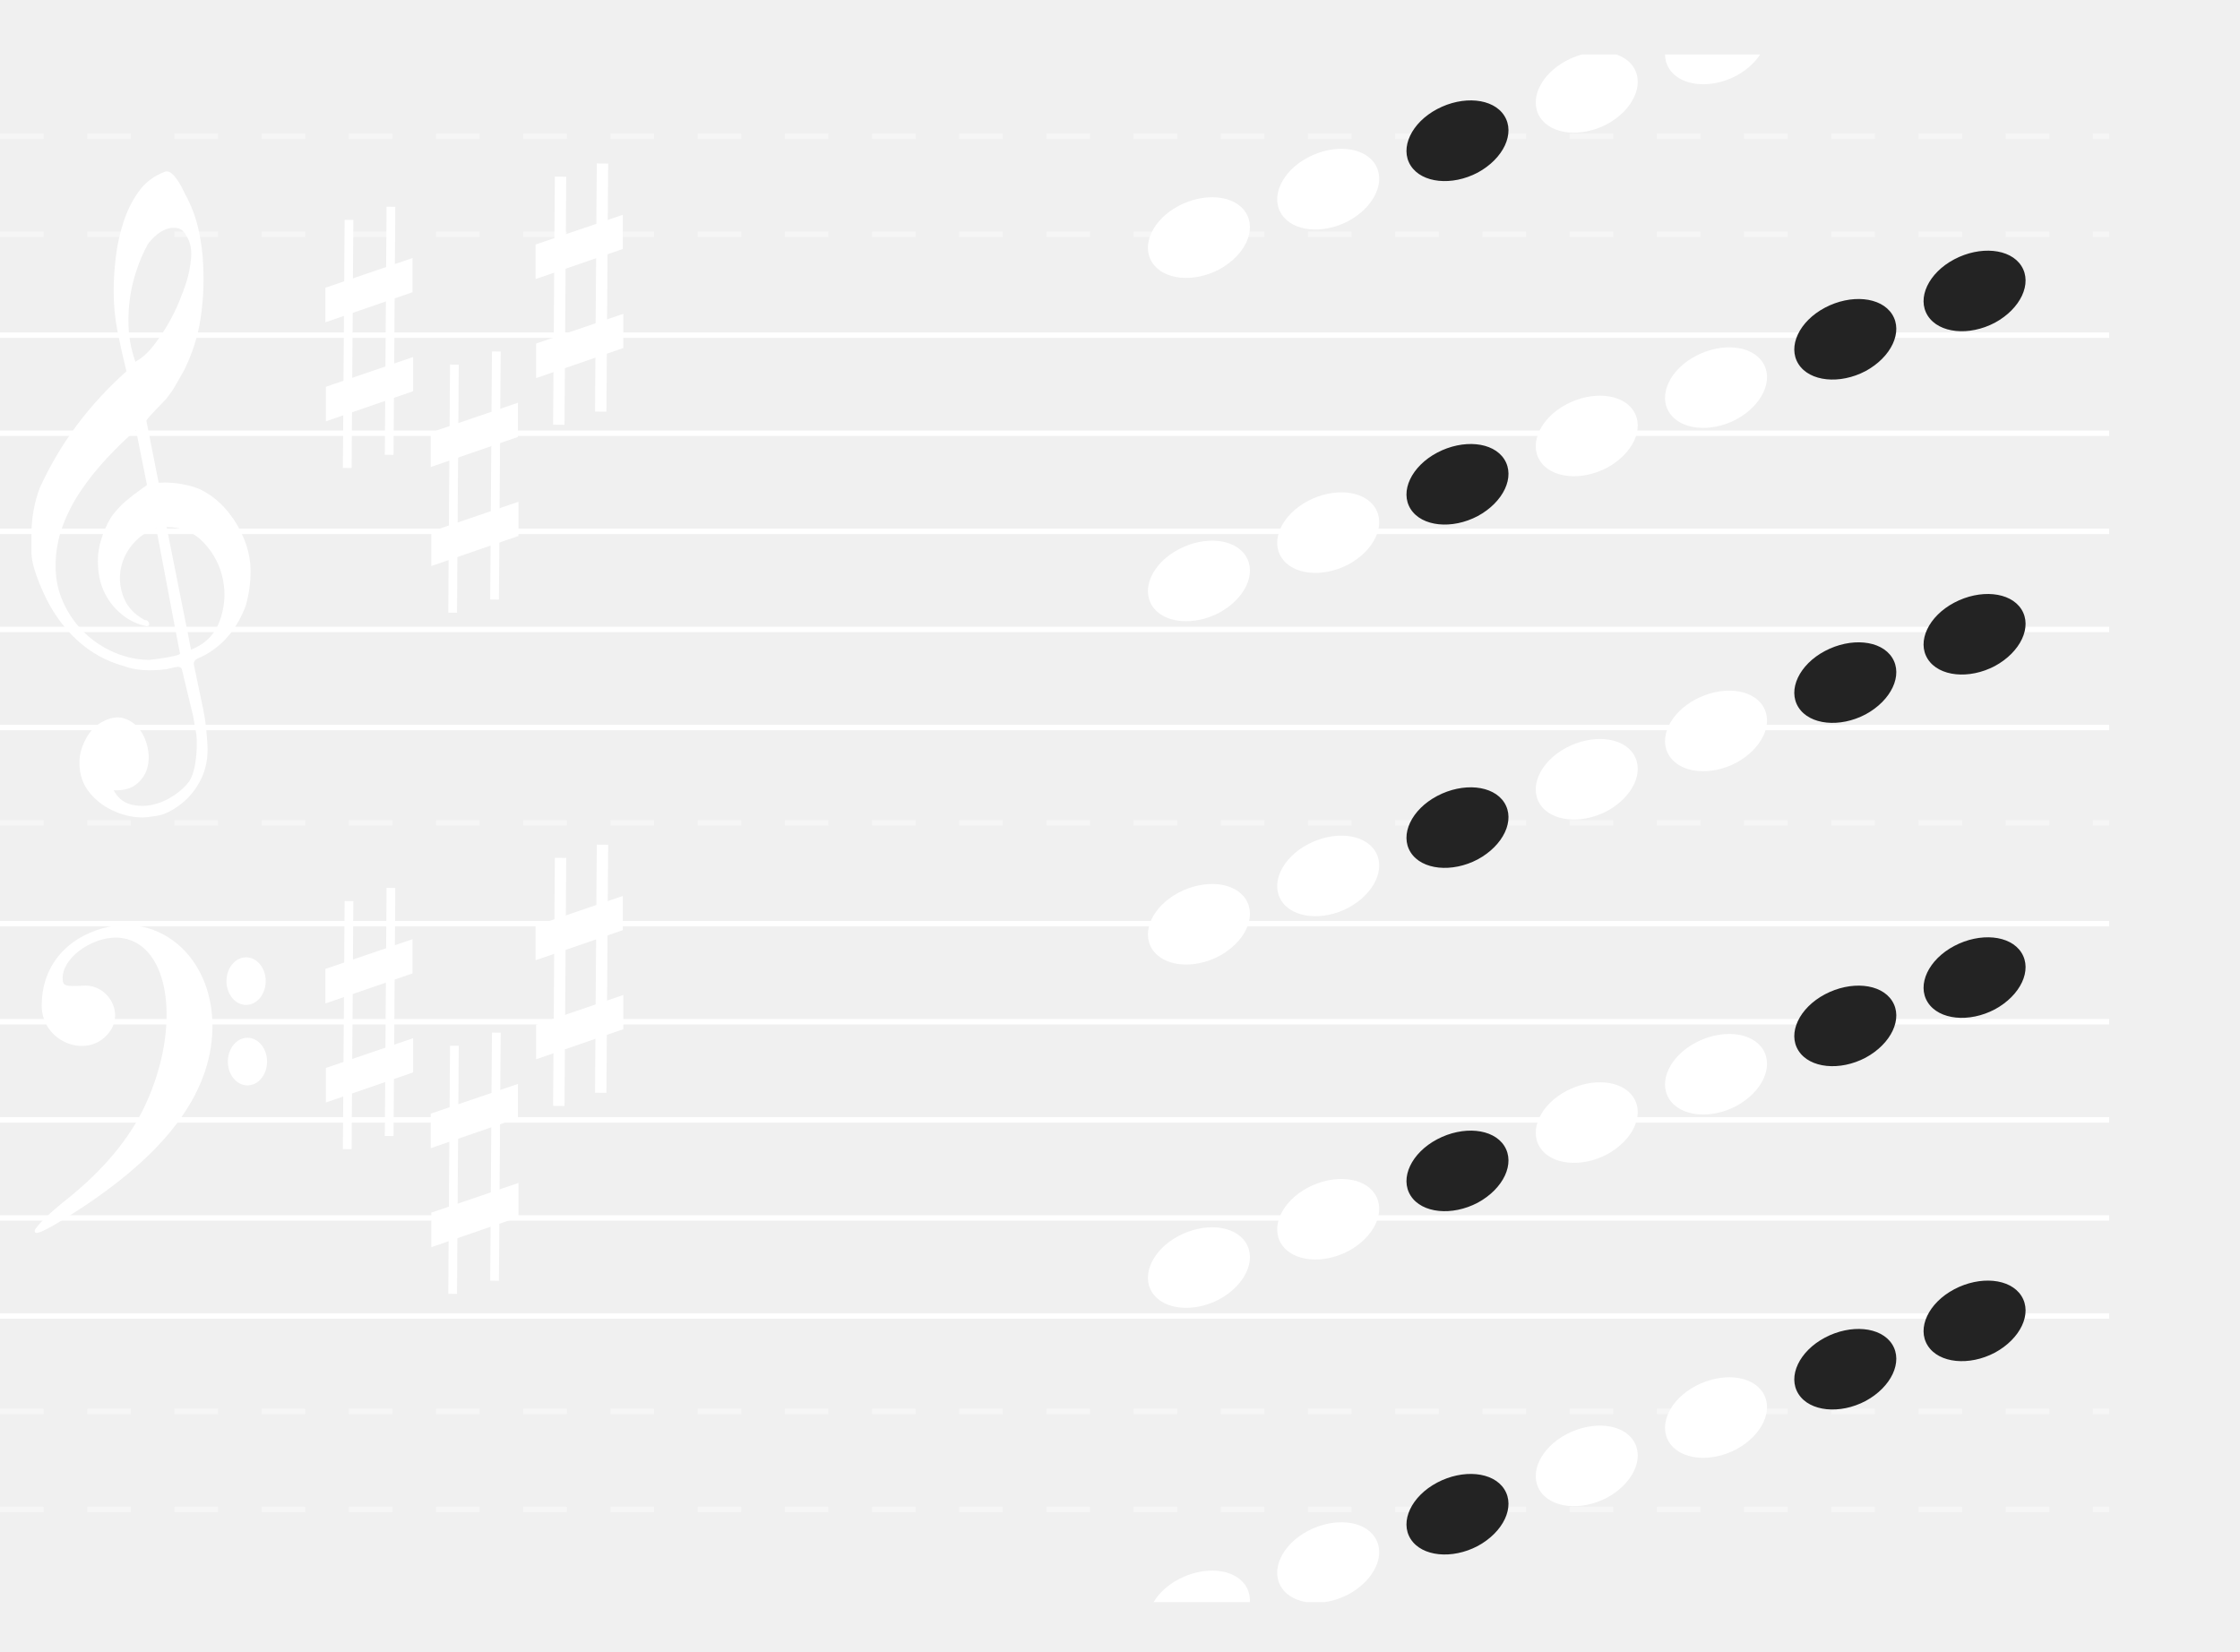
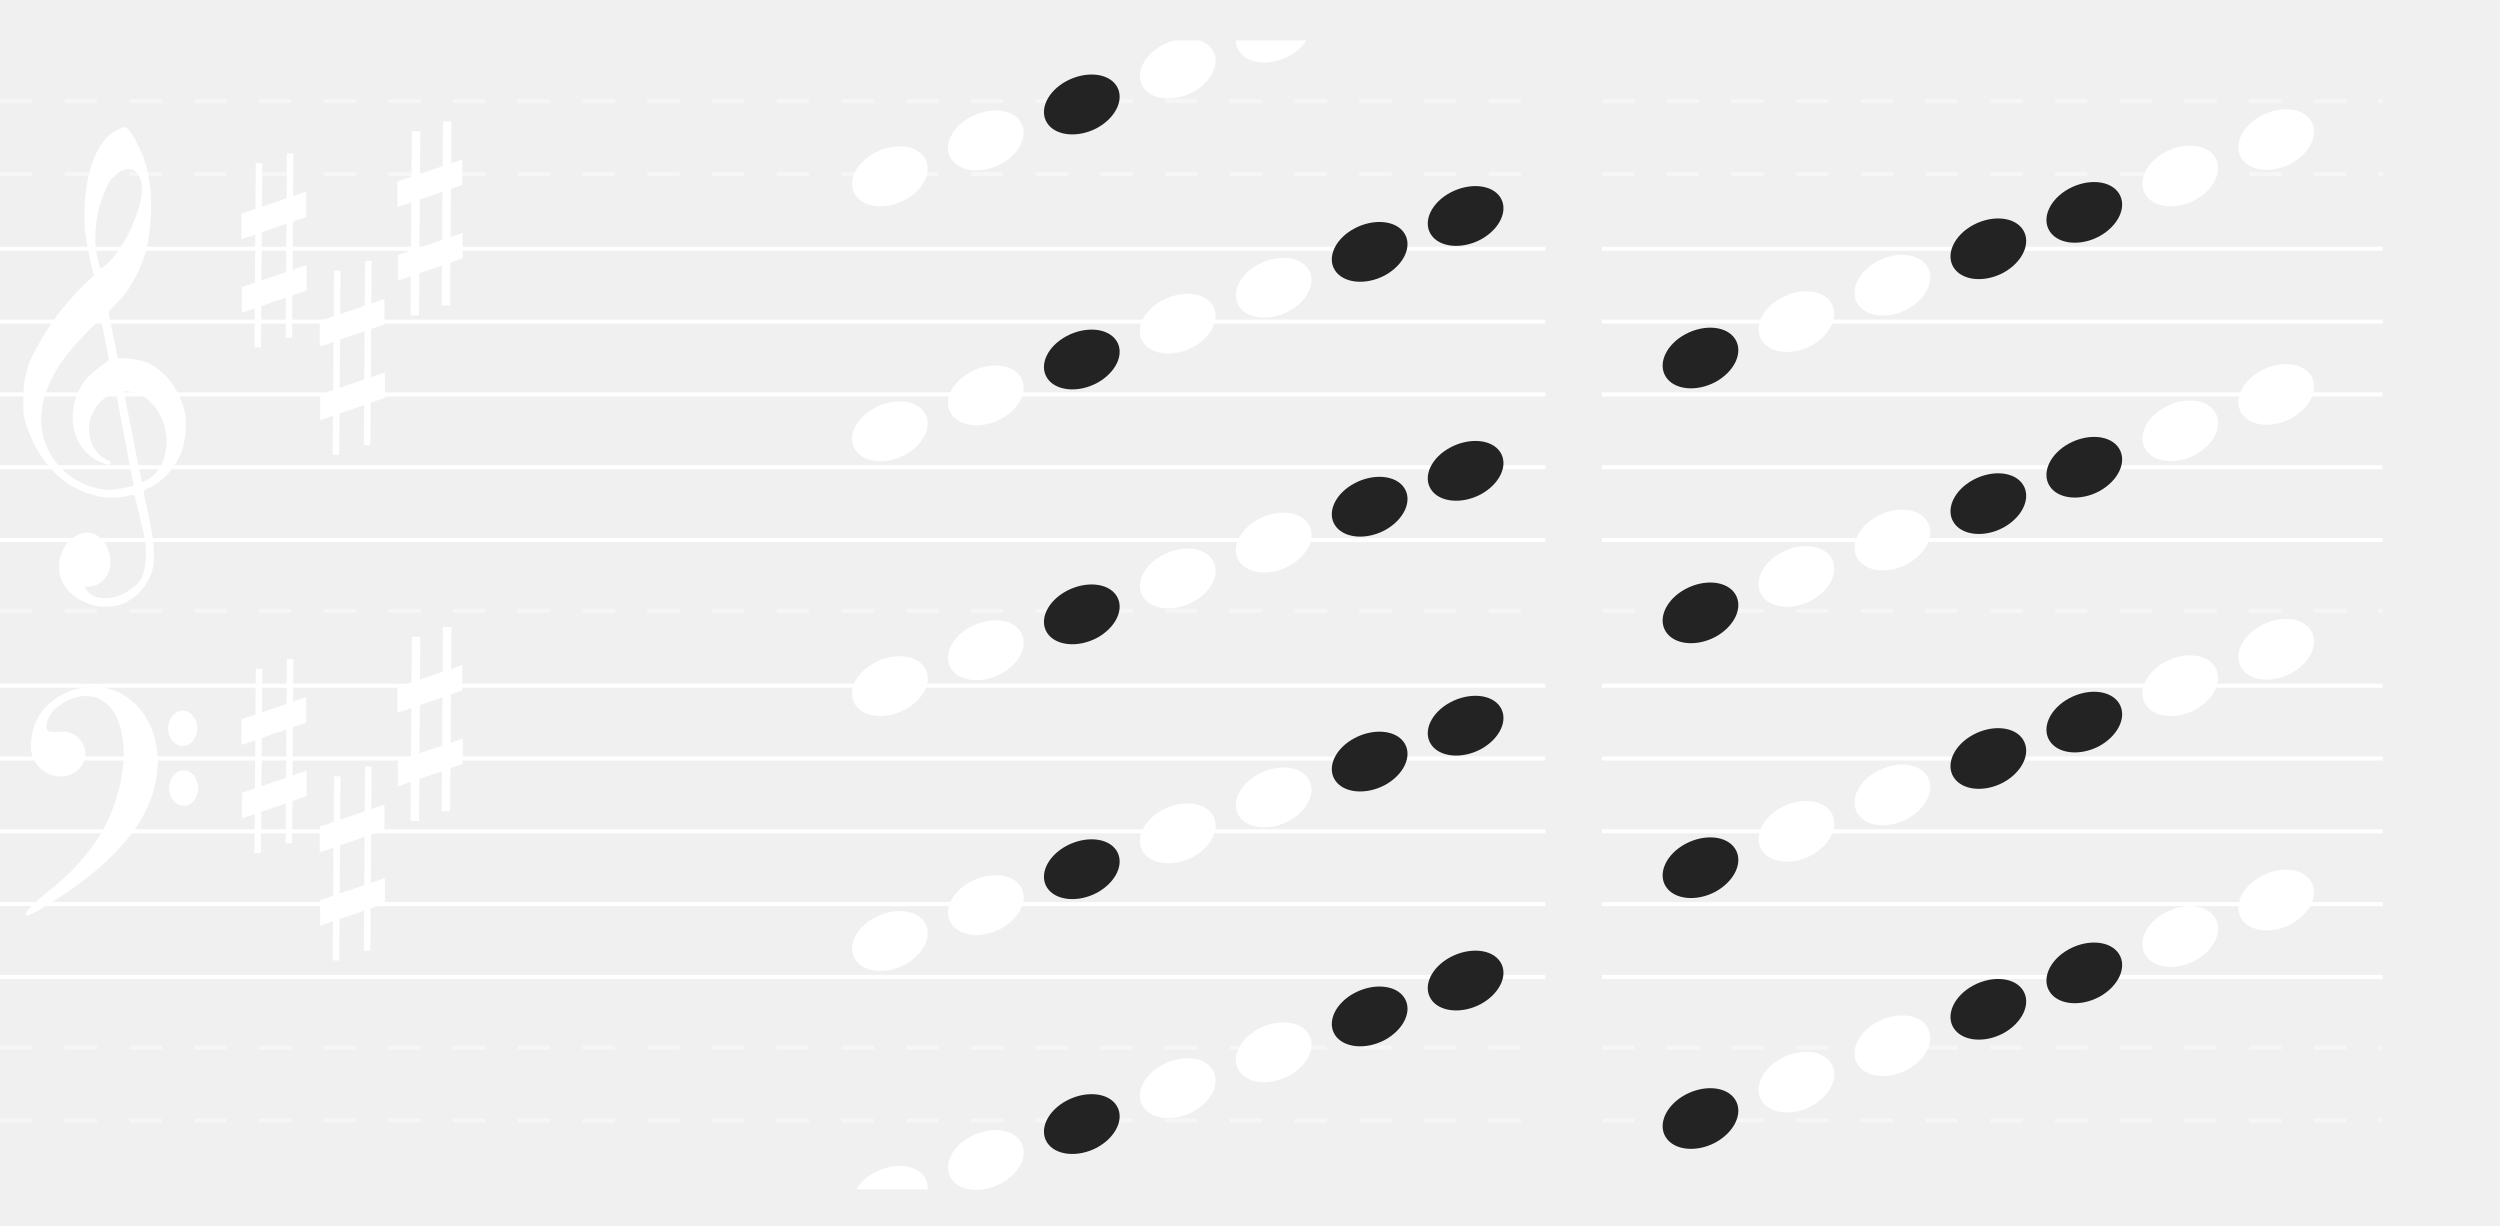
- <svg xmlns="http://www.w3.org/2000/svg" width="411" height="303" viewBox="0 0 411 303" fill="none">
-   <line y1="25" x2="387" y2="25" stroke="white" stroke-opacity="0.4" stroke-dasharray="8 8" />
-   <line y1="43" x2="387" y2="43" stroke="white" stroke-opacity="0.4" stroke-dasharray="8 8" />
-   <path d="M0 61.5H387" stroke="white" />
-   <path d="M0 79.5H387" stroke="white" />
-   <path d="M0 97.5H387" stroke="white" />
-   <path d="M0 115.5H387" stroke="white" />
-   <path d="M0 133.5H387" stroke="white" />
-   <line x1="4.2447e-08" y1="151" x2="387" y2="151" stroke="white" stroke-opacity="0.4" stroke-dasharray="8 8" />
-   <path d="M0 169.5H387" stroke="white" />
-   <path d="M0 187.5H387" stroke="white" />
-   <path d="M0 205.5H387" stroke="white" />
-   <path d="M0 223.5H387" stroke="white" />
-   <path d="M0 241.5H387" stroke="white" />
-   <line x1="4.2447e-08" y1="259" x2="387" y2="259" stroke="white" stroke-opacity="0.4" stroke-dasharray="8 8" />
-   <line x1="4.2447e-08" y1="277" x2="387" y2="277" stroke="white" stroke-opacity="0.4" stroke-dasharray="8 8" />
-   <path d="M28.663 96.938C26.878 97.542 25.403 98.562 24.238 99.999C23.073 101.435 22.363 103.004 22.108 104.705C21.853 106.406 22.062 108.088 22.736 109.751C23.41 111.414 24.675 112.756 26.532 113.777C26.969 113.777 27.242 113.966 27.352 114.344C27.461 114.721 27.297 114.91 26.86 114.91C25.076 114.533 23.51 113.758 22.162 112.586C19.649 110.431 18.266 107.654 18.011 104.252C17.865 102.551 18.02 100.907 18.475 99.319C18.93 97.731 19.558 96.276 20.36 94.953C21.343 93.555 22.508 92.345 23.856 91.325C23.928 91.249 24.138 91.079 24.484 90.814C24.83 90.55 25.167 90.304 25.494 90.077C25.822 89.851 26.314 89.491 26.969 89L24.948 78.908C23.164 80.457 21.398 82.168 19.65 84.038C17.901 85.91 16.317 87.885 14.897 89.964C13.477 92.043 12.339 94.245 11.483 96.569C10.627 98.894 10.199 101.341 10.199 103.912C10.199 106.293 10.682 108.532 11.647 110.63C12.612 112.728 13.896 114.552 15.498 116.101C17.1 117.651 18.948 118.87 21.043 119.759C23.137 120.647 25.258 121.091 27.406 121.091C27.48 121.091 27.816 121.053 28.417 120.977C29.018 120.902 29.655 120.808 30.329 120.694C31.003 120.581 31.622 120.458 32.186 120.325C32.75 120.193 33.033 120.051 33.033 119.9L32.705 118.313C31.285 110.866 29.937 103.741 28.663 96.938ZM30.575 96.711L35.054 119.22C37.64 118.199 39.387 116.451 40.298 113.975C41.209 111.5 41.417 108.986 40.926 106.435C40.434 103.883 39.278 101.624 37.457 99.659C35.637 97.693 33.342 96.711 30.575 96.711ZM24.839 66.378C25.968 65.772 27.015 64.866 27.98 63.656C28.945 62.447 29.837 61.152 30.657 59.772C31.476 58.393 32.186 56.985 32.787 55.548C33.388 54.112 33.87 52.808 34.234 51.636C34.635 50.389 34.908 48.99 35.054 47.441C35.2 45.891 34.963 44.587 34.344 43.528C33.907 42.584 33.334 42.036 32.623 41.884C31.913 41.733 31.203 41.789 30.493 42.054C29.783 42.319 29.109 42.744 28.471 43.33C27.834 43.916 27.37 44.435 27.079 44.889C26.277 46.363 25.576 48.007 24.976 49.822C24.375 51.636 23.965 53.517 23.747 55.464C23.528 57.41 23.501 59.281 23.665 61.077C23.828 62.872 24.22 64.639 24.839 66.378ZM23.2 68.135C22.581 65.641 22.035 63.193 21.561 60.792C21.088 58.393 20.851 55.926 20.851 53.394C20.851 51.542 20.979 49.51 21.234 47.299C21.489 45.088 21.953 42.933 22.627 40.835C23.3 38.737 24.229 36.857 25.413 35.194C26.596 33.53 28.171 32.321 30.138 31.565C30.32 31.49 30.502 31.452 30.684 31.452C30.939 31.452 31.239 31.603 31.585 31.905C31.931 32.208 32.295 32.652 32.678 33.238C33.06 33.824 33.397 34.428 33.688 35.052C33.979 35.675 34.198 36.101 34.344 36.328C35.327 38.256 36.046 40.306 36.502 42.479C36.957 44.653 37.221 46.817 37.294 48.971C37.439 52.222 37.266 55.435 36.775 58.61C36.283 61.785 35.291 64.885 33.797 67.908C33.288 68.816 32.769 69.732 32.241 70.658C31.713 71.585 31.085 72.482 30.356 73.351C30.211 73.503 29.947 73.777 29.564 74.173C29.181 74.57 28.79 74.977 28.389 75.392C27.989 75.808 27.634 76.196 27.324 76.554C27.015 76.914 26.86 77.131 26.86 77.207L29.099 88.546C29.114 88.621 30.22 88.546 30.22 88.546C32.357 88.574 34.619 88.933 36.584 89.737C38.477 90.644 40.107 91.891 41.473 93.479C42.838 95.067 43.93 96.853 44.75 98.837C45.569 100.821 45.979 102.834 45.979 104.875C45.979 106.916 45.687 108.995 45.105 111.112C43.612 115.119 41.227 118.086 37.949 120.013C37.585 120.24 37.066 120.496 36.392 120.779C35.719 121.062 35.455 121.507 35.6 122.111C36.474 126.23 37.066 129.063 37.376 130.616C37.685 132.168 37.913 134.172 38.058 136.626C38.204 138.973 37.812 141.083 36.884 142.972C35.955 144.868 34.708 146.407 33.142 147.595C31.576 148.789 30.147 149.483 28.854 149.698C27.561 149.906 26.678 150.006 26.205 150.006C24.566 150.006 22.963 149.684 21.398 149.04C19.467 148.289 17.847 147.137 16.536 145.584C15.225 144.031 14.569 142.142 14.569 139.917C14.569 138.515 14.961 137.077 15.744 135.603C16.527 134.129 17.556 133.07 18.83 132.433C20.25 131.675 21.534 131.467 22.681 131.803C23.828 132.147 24.775 132.791 25.522 133.735C26.268 134.68 26.787 135.825 27.079 137.163C27.37 138.508 27.352 139.76 27.024 140.933C26.696 142.107 26.032 143.101 25.03 143.91C24.029 144.725 22.636 145.09 20.851 145.019C21.58 146.378 22.599 147.237 23.91 147.595C25.221 147.959 26.569 147.981 27.952 147.68C29.337 147.38 30.638 146.822 31.858 146.006C33.078 145.198 34.035 144.318 34.726 143.373C35.163 142.693 35.491 141.806 35.71 140.711C35.928 139.61 36.056 138.472 36.092 137.277C36.128 136.089 36.092 135.159 35.983 134.501C35.873 133.835 35.691 132.805 35.436 131.41C34.344 126.838 33.652 123.961 33.36 122.788C33.215 122.414 32.823 122.291 32.186 122.423C31.549 122.556 31.012 122.679 30.575 122.788C27.443 123.21 24.821 123.017 22.709 122.225C19.431 121.318 16.545 119.701 14.05 117.377C11.556 115.053 9.553 112.237 8.042 108.929C6.53 105.622 5.775 103.108 5.775 101.388C5.775 99.669 5.775 98.582 5.775 98.128C5.775 95.067 6.285 92.194 7.304 89.51C9.234 85.314 11.52 81.459 14.16 77.944C16.8 74.429 19.813 71.159 23.2 68.135Z" fill="white" />
-   <path d="M49.003 194.808C49.003 197.22 47.391 199.175 45.404 199.175C43.416 199.175 41.805 197.22 41.805 194.808C41.805 192.396 43.416 190.441 45.404 190.441C47.391 190.441 49.003 192.396 49.003 194.808ZM48.754 180.042C48.754 182.454 47.143 184.409 45.155 184.409C43.168 184.409 41.556 182.454 41.556 180.042C41.556 177.63 43.168 175.675 45.155 175.675C47.143 175.675 48.754 177.63 48.754 180.042ZM6.368 225.885C6.368 225.261 8.96 222.695 12.128 220.182C18.939 214.778 23.857 208.867 26.718 202.646C33.279 188.379 31.2 173.504 22.457 172.146C17.621 171.394 11.498 175.482 11.498 179.461C11.498 180.938 11.824 181.057 15.369 180.873C19.707 180.649 22.642 185.54 20.295 189.082C16.585 194.678 7.651 191.463 7.651 184.532C7.651 178.458 10.842 173.623 16.459 171.189C28.479 165.98 39.92 175.583 38.918 190.04C38.097 201.89 29.19 212.956 11.899 223.611C7.797 226.139 6.368 226.726 6.368 225.885Z" fill="white" />
+ <svg xmlns="http://www.w3.org/2000/svg" width="618" height="303" viewBox="0 0 618 303" fill="none">
+   <line x1="396" y1="25" x2="589" y2="25" stroke="white" stroke-opacity="0.4" stroke-dasharray="8 8" />
+   <line x1="396" y1="43" x2="589" y2="43" stroke="white" stroke-opacity="0.4" stroke-dasharray="8 8" />
+   <path d="M396 61.5H589" stroke="white" />
+   <path d="M396 79.5H589" stroke="white" />
+   <path d="M396 97.5H589" stroke="white" />
+   <path d="M396 115.5H589" stroke="white" />
+   <path d="M396 133.5H589" stroke="white" />
+   <line x1="396" y1="151" x2="589" y2="151" stroke="white" stroke-opacity="0.4" stroke-dasharray="8 8" />
+   <path d="M396 169.5H589" stroke="white" />
+   <path d="M396 187.5H589" stroke="white" />
+   <path d="M396 205.5H589" stroke="white" />
+   <path d="M396 223.5H589" stroke="white" />
+   <path d="M396 241.5H589" stroke="white" />
+   <line x1="396" y1="259" x2="589" y2="259" stroke="white" stroke-opacity="0.4" stroke-dasharray="8 8" />
+   <line x1="396" y1="277" x2="589" y2="277" stroke="white" stroke-opacity="0.4" stroke-dasharray="8 8" />
+   <line y1="25" x2="382" y2="25" stroke="white" stroke-opacity="0.4" stroke-dasharray="8 8" />
+   <line y1="43" x2="382" y2="43" stroke="white" stroke-opacity="0.4" stroke-dasharray="8 8" />
+   <path d="M0 61.5H382" stroke="white" />
+   <path d="M0 79.5H382" stroke="white" />
+   <path d="M0 97.5H382" stroke="white" />
+   <path d="M0 115.5H382" stroke="white" />
+   <path d="M0 133.5H382" stroke="white" />
+   <line x1="4.2447e-08" y1="151" x2="382" y2="151" stroke="white" stroke-opacity="0.4" stroke-dasharray="8 8" />
+   <path d="M0 169.5H382" stroke="white" />
+   <path d="M0 187.5H382" stroke="white" />
+   <path d="M0 205.5H382" stroke="white" />
+   <path d="M0 223.5H382" stroke="white" />
+   <path d="M0 241.5H382" stroke="white" />
+   <line x1="4.2447e-08" y1="259" x2="382" y2="259" stroke="white" stroke-opacity="0.4" stroke-dasharray="8 8" />
+   <line x1="4.2447e-08" y1="277" x2="382" y2="277" stroke="white" stroke-opacity="0.4" stroke-dasharray="8 8" />
+   <path d="M28.663 96.938C26.878 97.542 25.403 98.562 24.238 99.999C23.073 101.435 22.363 103.004 22.108 104.705C21.853 106.406 22.062 108.088 22.736 109.751C23.41 111.414 24.675 112.756 26.532 113.777C26.969 113.777 27.242 113.966 27.352 114.344C27.461 114.721 27.297 114.91 26.86 114.91C25.076 114.533 23.51 113.758 22.162 112.586C19.649 110.431 18.266 107.654 18.011 104.252C17.865 102.551 18.02 100.907 18.475 99.319C18.93 97.731 19.558 96.276 20.36 94.953C21.343 93.555 22.508 92.345 23.856 91.325C23.928 91.249 24.138 91.079 24.484 90.814C24.83 90.55 25.167 90.304 25.494 90.077C25.822 89.851 26.314 89.491 26.969 89L24.948 78.908C23.164 80.457 21.398 82.168 19.65 84.038C17.901 85.91 16.317 87.885 14.897 89.964C13.477 92.043 12.339 94.245 11.483 96.569C10.627 98.894 10.199 101.341 10.199 103.912C10.199 106.293 10.682 108.532 11.647 110.63C12.612 112.728 13.896 114.552 15.498 116.101C17.1 117.651 18.948 118.87 21.043 119.759C23.136 120.647 25.258 121.091 27.406 121.091C27.479 121.091 27.816 121.053 28.417 120.977C29.018 120.902 29.655 120.808 30.328 120.694C31.003 120.581 31.622 120.458 32.186 120.325C32.75 120.193 33.033 120.051 33.033 119.9L32.705 118.313C31.285 110.866 29.937 103.741 28.663 96.938V96.938ZM30.575 96.711L35.054 119.22C37.64 118.199 39.387 116.451 40.298 113.975C41.209 111.5 41.417 108.986 40.926 106.435C40.434 103.883 39.278 101.624 37.457 99.659C35.637 97.693 33.342 96.711 30.575 96.711V96.711ZM24.839 66.378C25.968 65.772 27.015 64.866 27.98 63.656C28.945 62.447 29.837 61.152 30.657 59.772C31.476 58.393 32.186 56.985 32.787 55.548C33.388 54.112 33.87 52.808 34.234 51.636C34.635 50.389 34.908 48.99 35.054 47.441C35.2 45.891 34.963 44.587 34.344 43.528C33.907 42.584 33.333 42.036 32.623 41.884C31.913 41.733 31.203 41.789 30.493 42.054C29.783 42.319 29.109 42.744 28.471 43.33C27.834 43.916 27.37 44.435 27.079 44.889C26.277 46.363 25.576 48.007 24.976 49.822C24.375 51.636 23.965 53.517 23.747 55.464C23.528 57.41 23.501 59.281 23.665 61.077C23.828 62.872 24.22 64.639 24.839 66.378V66.378ZM23.2 68.135C22.581 65.641 22.035 63.193 21.561 60.792C21.088 58.393 20.851 55.926 20.851 53.394C20.851 51.542 20.979 49.51 21.234 47.299C21.488 45.088 21.953 42.933 22.627 40.835C23.3 38.737 24.229 36.857 25.413 35.194C26.596 33.53 28.171 32.321 30.138 31.565C30.32 31.49 30.502 31.452 30.684 31.452C30.939 31.452 31.239 31.603 31.585 31.905C31.931 32.208 32.295 32.652 32.678 33.238C33.06 33.824 33.397 34.428 33.688 35.052C33.979 35.675 34.198 36.101 34.344 36.328C35.327 38.256 36.046 40.306 36.502 42.479C36.957 44.653 37.221 46.817 37.294 48.971C37.439 52.222 37.266 55.435 36.775 58.61C36.283 61.785 35.291 64.885 33.797 67.908C33.288 68.816 32.769 69.732 32.241 70.658C31.713 71.585 31.085 72.482 30.356 73.351C30.211 73.503 29.947 73.777 29.564 74.173C29.181 74.57 28.79 74.977 28.389 75.392C27.989 75.808 27.634 76.196 27.324 76.554C27.015 76.914 26.86 77.131 26.86 77.207L29.099 88.546C29.114 88.621 30.22 88.546 30.22 88.546C32.357 88.574 34.619 88.933 36.584 89.737C38.477 90.644 40.107 91.891 41.473 93.479C42.838 95.067 43.93 96.853 44.75 98.837C45.569 100.821 45.979 102.834 45.979 104.875C45.979 106.916 45.687 108.995 45.105 111.112C43.612 115.119 41.227 118.086 37.949 120.013C37.585 120.24 37.066 120.496 36.392 120.779C35.719 121.062 35.455 121.507 35.6 122.111C36.474 126.23 37.066 129.063 37.376 130.616C37.685 132.168 37.913 134.172 38.058 136.626C38.204 138.973 37.812 141.083 36.884 142.972C35.955 144.868 34.708 146.407 33.142 147.595C31.576 148.789 30.147 149.483 28.854 149.698C27.561 149.906 26.678 150.006 26.205 150.006C24.566 150.006 22.963 149.684 21.398 149.04C19.467 148.289 17.847 147.137 16.536 145.584C15.225 144.031 14.569 142.142 14.569 139.917C14.569 138.515 14.961 137.077 15.744 135.603C16.527 134.129 17.556 133.07 18.83 132.433C20.25 131.675 21.534 131.467 22.681 131.803C23.828 132.147 24.775 132.791 25.522 133.735C26.268 134.68 26.787 135.825 27.079 137.163C27.37 138.508 27.352 139.76 27.024 140.933C26.696 142.107 26.032 143.101 25.03 143.91C24.029 144.725 22.636 145.09 20.851 145.019C21.58 146.378 22.599 147.237 23.91 147.595C25.221 147.959 26.569 147.981 27.952 147.68C29.337 147.38 30.638 146.822 31.858 146.006C33.078 145.198 34.035 144.318 34.726 143.373C35.163 142.693 35.491 141.806 35.71 140.711C35.928 139.61 36.056 138.472 36.092 137.277C36.128 136.089 36.092 135.159 35.983 134.501C35.873 133.835 35.691 132.805 35.436 131.41C34.344 126.838 33.652 123.961 33.36 122.788C33.215 122.414 32.823 122.291 32.186 122.423C31.549 122.556 31.012 122.679 30.575 122.788C27.443 123.21 24.821 123.017 22.709 122.225C19.431 121.318 16.545 119.701 14.05 117.377C11.556 115.053 9.553 112.237 8.042 108.929C6.53 105.622 5.775 103.108 5.775 101.388C5.775 99.669 5.775 98.582 5.775 98.128C5.775 95.067 6.285 92.194 7.304 89.51C9.234 85.314 11.52 81.459 14.16 77.944C16.8 74.429 19.813 71.159 23.2 68.135V68.135Z" fill="white" />
+   <path d="M49.003 194.808C49.003 197.22 47.392 199.175 45.404 199.175C43.416 199.175 41.805 197.22 41.805 194.808C41.805 192.396 43.416 190.441 45.404 190.441C47.392 190.441 49.003 192.396 49.003 194.808ZM48.754 180.042C48.754 182.454 47.143 184.409 45.155 184.409C43.168 184.409 41.556 182.454 41.556 180.042C41.556 177.63 43.168 175.675 45.155 175.675C47.143 175.675 48.754 177.63 48.754 180.042ZM6.368 225.885C6.368 225.261 8.96 222.695 12.128 220.182C18.939 214.778 23.857 208.867 26.718 202.646C33.279 188.379 31.201 173.504 22.457 172.146C17.621 171.394 11.498 175.482 11.498 179.461C11.498 180.938 11.824 181.057 15.37 180.873C19.707 180.649 22.642 185.54 20.295 189.082C16.585 194.678 7.651 191.463 7.651 184.532C7.651 178.458 10.842 173.623 16.459 171.189C28.479 165.98 39.92 175.583 38.918 190.04C38.097 201.89 29.191 212.956 11.899 223.611C7.797 226.139 6.368 226.726 6.368 225.885V225.885Z" fill="white" />
  <path fill-rule="evenodd" clip-rule="evenodd" d="M62.912 85.871L63.233 40.346L64.835 40.359L64.515 85.884L62.912 85.871Z" fill="white" />
  <path d="M59.799 70.975L75.796 65.523L75.796 71.793L59.799 77.311L59.799 70.975Z" fill="white" />
  <path fill-rule="evenodd" clip-rule="evenodd" d="M70.606 83.457L70.926 37.932L72.529 37.945L72.208 83.47L70.606 83.457Z" fill="white" />
  <path d="M59.696 52.806L75.693 47.354L75.693 53.624L59.696 59.142L59.696 52.806Z" fill="white" />
  <path fill-rule="evenodd" clip-rule="evenodd" d="M82.249 112.426L82.57 66.902L84.173 66.915L83.852 112.44L82.249 112.426Z" fill="white" />
  <path d="M79.136 97.531L95.133 92.079L95.133 98.349L79.136 103.867L79.136 97.531Z" fill="white" />
  <path fill-rule="evenodd" clip-rule="evenodd" d="M89.943 110.013L90.264 64.488L91.867 64.501L91.546 110.026L89.943 110.013Z" fill="white" />
  <path d="M79.033 79.362L95.03 73.91L95.03 80.18L79.033 85.698L79.033 79.362Z" fill="white" />
  <path fill-rule="evenodd" clip-rule="evenodd" d="M101.484 77.939L101.805 32.414L103.894 32.431L103.573 77.956L101.484 77.939Z" fill="white" />
  <path d="M98.371 63.042L114.368 57.591L114.368 63.861L98.371 69.379L98.371 63.042Z" fill="white" />
  <path fill-rule="evenodd" clip-rule="evenodd" d="M109.178 75.525L109.498 30L111.588 30.017L111.267 75.542L109.178 75.525Z" fill="white" />
  <path d="M98.267 44.874L114.265 39.422L114.265 45.692L98.267 51.21L98.267 44.874Z" fill="white" />
  <path fill-rule="evenodd" clip-rule="evenodd" d="M62.912 210.871L63.233 165.346L64.835 165.359L64.515 210.884L62.912 210.871Z" fill="white" />
  <path d="M59.799 195.975L75.796 190.523L75.796 196.793L59.799 202.311L59.799 195.975Z" fill="white" />
-   <path fill-rule="evenodd" clip-rule="evenodd" d="M70.606 208.456L70.926 162.932L72.529 162.945L72.208 208.47L70.606 208.456Z" fill="white" />
+   <path fill-rule="evenodd" clip-rule="evenodd" d="M70.606 208.457L70.926 162.932L72.529 162.945L72.208 208.47L70.606 208.457Z" fill="white" />
  <path d="M59.696 177.806L75.693 172.354L75.693 178.624L59.696 184.142L59.696 177.806Z" fill="white" />
  <path fill-rule="evenodd" clip-rule="evenodd" d="M82.249 237.426L82.57 191.902L84.173 191.915L83.852 237.44L82.249 237.426Z" fill="white" />
  <path d="M79.136 222.531L95.133 217.079L95.133 223.349L79.136 228.867L79.136 222.531Z" fill="white" />
  <path fill-rule="evenodd" clip-rule="evenodd" d="M89.943 235.013L90.264 189.488L91.867 189.501L91.546 235.026L89.943 235.013Z" fill="white" />
  <path d="M79.033 204.362L95.03 198.91L95.03 205.18L79.033 210.699L79.033 204.362Z" fill="white" />
  <path fill-rule="evenodd" clip-rule="evenodd" d="M101.484 202.939L101.805 157.414L103.894 157.431L103.573 202.956L101.484 202.939Z" fill="white" />
  <path d="M98.371 188.042L114.368 182.591L114.368 188.861L98.371 194.379L98.371 188.042Z" fill="white" />
  <path fill-rule="evenodd" clip-rule="evenodd" d="M109.178 200.525L109.498 155L111.588 155.017L111.267 200.542L109.178 200.525Z" fill="white" />
  <path d="M98.267 169.874L114.265 164.422L114.265 170.692L98.267 176.21L98.267 169.874Z" fill="white" />
-   <g clip-path="url(#clip0_25_9405)">
+   <g clip-path="url(#clip0_115_4687)">
    <path d="M211.396 48.158C209.333 44.923 211.544 40.274 216.26 37.78C220.977 35.287 226.504 35.759 228.568 38.993C230.631 42.228 228.42 46.877 223.704 49.438C218.987 51.932 213.46 51.392 211.396 48.158Z" fill="white" />
-     <path d="M235.116 39.273C233.052 36.039 235.263 31.389 239.98 28.896C244.696 26.402 250.223 26.874 252.287 30.109C254.35 33.343 252.14 37.993 247.423 40.554C242.706 43.047 237.179 42.508 235.116 39.273Z" fill="white" />
-     <path d="M258.835 30.389C256.772 27.154 258.983 22.504 263.699 20.011C268.416 17.518 273.943 17.989 276.006 21.224C278.07 24.459 275.859 29.108 271.142 31.669C266.426 34.162 260.899 33.623 258.835 30.389Z" fill="#232323" />
-     <path d="M282.555 21.504C280.491 18.269 282.702 13.62 287.419 11.126C292.135 8.633 297.662 9.105 299.726 12.339C301.789 15.574 299.579 20.224 294.862 22.784C290.145 25.278 284.618 24.739 282.555 21.504Z" fill="white" />
-     <path d="M306.274 12.62C304.211 9.385 306.421 4.735 311.138 2.242C315.855 -0.252 321.382 0.22 323.445 3.455C325.509 6.689 323.298 11.339 318.581 13.9C313.865 16.393 308.338 15.854 306.274 12.62Z" fill="white" />
+     <path d="M235.116 39.273C233.052 36.039 235.263 31.389 239.98 28.896C244.696 26.402 250.223 26.874 252.287 30.109C254.35 33.343 252.14 37.993 247.423 40.554C242.706 43.047 237.179 42.508 235.116 39.273V39.273Z" fill="white" />
+     <path d="M258.835 30.389C256.772 27.154 258.983 22.504 263.699 20.011C268.416 17.518 273.943 17.989 276.006 21.224C278.07 24.459 275.859 29.108 271.142 31.669C266.426 34.162 260.899 33.623 258.835 30.389V30.389Z" fill="#232323" />
+     <path d="M282.555 21.504C280.491 18.269 282.702 13.62 287.419 11.126C292.135 8.633 297.662 9.105 299.726 12.339C301.789 15.574 299.579 20.224 294.862 22.784C290.145 25.278 284.618 24.739 282.555 21.504V21.504Z" fill="white" />
+     <path d="M306.274 12.62C304.211 9.385 306.421 4.735 311.138 2.242C315.855 -0.252 321.382 0.22 323.445 3.455C325.509 6.689 323.298 11.339 318.581 13.9C313.865 16.393 308.338 15.854 306.274 12.62V12.62Z" fill="white" />
    <path d="M211.396 111.163C209.333 107.934 211.544 103.292 216.26 100.803C220.977 98.314 226.504 98.784 228.568 102.013C230.631 105.243 228.42 109.884 223.704 112.441C218.987 114.93 213.46 114.392 211.396 111.163Z" fill="white" />
-     <path d="M235.116 102.293C233.052 99.064 235.263 94.422 239.98 91.933C244.696 89.444 250.223 89.915 252.287 93.144C254.35 96.373 252.14 101.015 247.423 103.571C242.706 106.06 237.179 105.522 235.116 102.293Z" fill="white" />
-     <path d="M258.835 93.424C256.772 90.194 258.983 85.553 263.699 83.063C268.416 80.574 273.943 81.045 276.006 84.274C278.07 87.504 275.859 92.145 271.142 94.702C266.426 97.191 260.899 96.653 258.835 93.424Z" fill="#232323" />
-     <path d="M282.555 84.554C280.491 81.325 282.702 76.683 287.419 74.194C292.135 71.705 297.662 72.176 299.726 75.405C301.789 78.634 299.579 83.276 294.862 85.832C290.145 88.321 284.618 87.783 282.555 84.554Z" fill="white" />
-     <path d="M306.274 75.684C304.211 72.455 306.421 67.813 311.138 65.324C315.855 62.835 321.382 63.306 323.445 66.535C325.509 69.764 323.298 74.406 318.581 76.963C313.865 79.452 308.338 78.913 306.274 75.684Z" fill="white" />
-     <path d="M329.994 66.815C327.93 63.586 330.141 58.944 334.858 56.455C339.574 53.966 345.101 54.437 347.165 57.666C349.228 60.895 347.018 65.537 342.301 68.093C337.584 70.582 332.057 70.044 329.994 66.815Z" fill="#232323" />
-     <path d="M353.713 57.945C351.65 54.716 353.86 50.074 358.577 47.585C363.294 45.096 368.821 45.567 370.884 48.796C372.948 52.025 370.737 56.667 366.02 59.223C361.304 61.713 355.777 61.174 353.713 57.945Z" fill="#232323" />
+     <path d="M235.116 102.293C233.052 99.064 235.263 94.422 239.98 91.933C244.696 89.444 250.223 89.915 252.287 93.144C254.35 96.373 252.14 101.015 247.423 103.571C242.706 106.06 237.179 105.522 235.116 102.293V102.293Z" fill="white" />
+     <path d="M258.835 93.424C256.772 90.194 258.983 85.553 263.699 83.063C268.416 80.574 273.943 81.045 276.006 84.274C278.07 87.504 275.859 92.145 271.142 94.702C266.426 97.191 260.899 96.653 258.835 93.424V93.424Z" fill="#232323" />
+     <path d="M282.555 84.554C280.491 81.325 282.702 76.683 287.419 74.194C292.135 71.705 297.662 72.176 299.726 75.405C301.789 78.634 299.579 83.276 294.862 85.832C290.145 88.321 284.618 87.783 282.555 84.554V84.554Z" fill="white" />
+     <path d="M306.274 75.684C304.211 72.455 306.421 67.813 311.138 65.324C315.855 62.835 321.382 63.306 323.445 66.535C325.509 69.764 323.298 74.406 318.581 76.963C313.865 79.452 308.338 78.913 306.274 75.684V75.684Z" fill="white" />
+     <path d="M329.994 66.815C327.93 63.586 330.141 58.944 334.858 56.455C339.574 53.966 345.101 54.437 347.165 57.666C349.228 60.895 347.018 65.537 342.301 68.093C337.584 70.582 332.057 70.044 329.994 66.815V66.815Z" fill="#232323" />
+     <path d="M353.713 57.945C351.65 54.716 353.86 50.074 358.577 47.585C363.294 45.096 368.821 45.567 370.884 48.796C372.948 52.025 370.737 56.667 366.02 59.223C361.304 61.713 355.777 61.174 353.713 57.945V57.945Z" fill="#232323" />
    <path d="M211.396 174.163C209.333 170.934 211.544 166.292 216.26 163.803C220.977 161.313 226.504 161.784 228.568 165.013C230.631 168.243 228.42 172.884 223.704 175.441C218.987 177.93 213.46 177.392 211.396 174.163Z" fill="white" />
-     <path d="M235.116 165.293C233.052 162.064 235.263 157.422 239.98 154.933C244.696 152.444 250.223 152.915 252.287 156.144C254.35 159.373 252.14 164.015 247.423 166.571C242.706 169.06 237.179 168.522 235.116 165.293Z" fill="white" />
-     <path d="M258.835 156.424C256.772 153.194 258.983 148.553 263.699 146.063C268.416 143.574 273.943 144.045 276.006 147.274C278.07 150.503 275.859 155.145 271.142 157.702C266.426 160.191 260.899 159.653 258.835 156.424Z" fill="#232323" />
-     <path d="M282.555 147.554C280.491 144.325 282.702 139.683 287.419 137.194C292.135 134.705 297.662 135.176 299.726 138.405C301.789 141.634 299.579 146.276 294.862 148.832C290.145 151.321 284.618 150.783 282.555 147.554Z" fill="white" />
-     <path d="M306.274 138.684C304.211 135.455 306.421 130.813 311.138 128.324C315.855 125.835 321.382 126.306 323.445 129.535C325.509 132.764 323.298 137.406 318.581 139.963C313.865 142.452 308.338 141.914 306.274 138.684Z" fill="white" />
-     <path d="M329.994 129.815C327.93 126.586 330.141 121.944 334.858 119.455C339.574 116.966 345.101 117.436 347.165 120.666C349.228 123.895 347.018 128.537 342.301 131.093C337.584 133.582 332.057 133.044 329.994 129.815Z" fill="#232323" />
-     <path d="M353.713 120.945C351.65 117.716 353.86 113.074 358.577 110.585C363.294 108.096 368.821 108.567 370.884 111.796C372.948 115.025 370.737 119.667 366.02 122.223C361.304 124.713 355.777 124.174 353.713 120.945Z" fill="#232323" />
-     <path d="M211.396 237.163C209.333 233.934 211.544 229.292 216.26 226.803C220.977 224.313 226.504 224.784 228.568 228.013C230.631 231.243 228.42 235.884 223.704 238.441C218.987 240.93 213.46 240.392 211.396 237.163Z" fill="white" />
-     <path d="M235.116 228.293C233.052 225.064 235.263 220.422 239.98 217.933C244.696 215.444 250.223 215.915 252.287 219.144C254.35 222.373 252.14 227.015 247.423 229.571C242.706 232.06 237.179 231.522 235.116 228.293Z" fill="white" />
-     <path d="M258.835 219.424C256.772 216.194 258.983 211.553 263.699 209.063C268.416 206.574 273.943 207.045 276.006 210.274C278.07 213.503 275.859 218.145 271.142 220.702C266.426 223.191 260.899 222.653 258.835 219.424Z" fill="#232323" />
-     <path d="M282.555 210.554C280.491 207.325 282.702 202.683 287.419 200.194C292.135 197.705 297.662 198.176 299.726 201.405C301.789 204.634 299.579 209.276 294.862 211.832C290.145 214.321 284.618 213.783 282.555 210.554Z" fill="white" />
-     <path d="M306.274 201.684C304.211 198.455 306.421 193.813 311.138 191.324C315.855 188.835 321.382 189.306 323.445 192.535C325.509 195.764 323.298 200.406 318.581 202.963C313.865 205.452 308.338 204.914 306.274 201.684Z" fill="white" />
-     <path d="M329.994 192.815C327.93 189.586 330.141 184.944 334.858 182.455C339.574 179.966 345.101 180.436 347.165 183.666C349.228 186.895 347.018 191.537 342.301 194.093C337.584 196.582 332.057 196.044 329.994 192.815Z" fill="#232323" />
-     <path d="M353.713 183.945C351.65 180.716 353.86 176.074 358.577 173.585C363.294 171.096 368.821 171.567 370.884 174.796C372.948 178.025 370.737 182.667 366.02 185.223C361.304 187.713 355.777 187.174 353.713 183.945Z" fill="#232323" />
+     <path d="M235.116 165.293C233.052 162.064 235.263 157.422 239.98 154.933C244.696 152.444 250.223 152.915 252.287 156.144C254.35 159.373 252.14 164.015 247.423 166.571C242.706 169.06 237.179 168.522 235.116 165.293V165.293Z" fill="white" />
+     <path d="M258.835 156.424C256.772 153.194 258.983 148.553 263.699 146.063C268.416 143.574 273.943 144.045 276.006 147.274C278.07 150.503 275.859 155.145 271.142 157.702C266.426 160.191 260.899 159.653 258.835 156.424V156.424Z" fill="#232323" />
+     <path d="M282.555 147.554C280.491 144.325 282.702 139.683 287.419 137.194C292.135 134.705 297.662 135.176 299.726 138.405C301.789 141.634 299.579 146.276 294.862 148.832C290.145 151.321 284.618 150.783 282.555 147.554V147.554Z" fill="white" />
+     <path d="M306.274 138.684C304.211 135.455 306.421 130.813 311.138 128.324C315.855 125.835 321.382 126.306 323.445 129.535C325.509 132.764 323.298 137.406 318.581 139.963C313.865 142.452 308.338 141.914 306.274 138.684V138.684Z" fill="white" />
+     <path d="M329.994 129.815C327.93 126.586 330.141 121.944 334.858 119.455C339.574 116.966 345.101 117.436 347.165 120.666C349.228 123.895 347.018 128.537 342.301 131.093C337.584 133.582 332.057 133.044 329.994 129.815V129.815Z" fill="#232323" />
+     <path d="M353.713 120.945C351.65 117.716 353.86 113.074 358.577 110.585C363.294 108.096 368.821 108.567 370.884 111.796C372.948 115.025 370.737 119.667 366.02 122.223C361.304 124.713 355.777 124.174 353.713 120.945V120.945Z" fill="#232323" />
+     <path d="M211.396 237.163C209.333 233.933 211.544 229.292 216.26 226.802C220.977 224.313 226.504 224.784 228.568 228.013C230.631 231.242 228.42 235.884 223.704 238.441C218.987 240.93 213.46 240.392 211.396 237.163Z" fill="white" />
+     <path d="M235.116 228.293C233.052 225.064 235.263 220.422 239.98 217.933C244.696 215.444 250.223 215.915 252.287 219.144C254.35 222.373 252.14 227.015 247.423 229.571C242.706 232.06 237.179 231.522 235.116 228.293V228.293Z" fill="white" />
+     <path d="M258.835 219.424C256.772 216.194 258.983 211.553 263.699 209.063C268.416 206.574 273.943 207.045 276.006 210.274C278.07 213.503 275.859 218.145 271.142 220.702C266.426 223.191 260.899 222.653 258.835 219.424V219.424Z" fill="#232323" />
+     <path d="M282.555 210.554C280.491 207.325 282.702 202.683 287.419 200.194C292.135 197.705 297.662 198.176 299.726 201.405C301.789 204.634 299.579 209.276 294.862 211.832C290.145 214.321 284.618 213.783 282.555 210.554V210.554Z" fill="white" />
+     <path d="M306.274 201.684C304.211 198.455 306.421 193.813 311.138 191.324C315.855 188.835 321.382 189.306 323.445 192.535C325.509 195.764 323.298 200.406 318.581 202.963C313.865 205.452 308.338 204.914 306.274 201.684V201.684Z" fill="white" />
+     <path d="M329.994 192.815C327.93 189.586 330.141 184.944 334.858 182.455C339.574 179.966 345.101 180.436 347.165 183.666C349.228 186.895 347.018 191.537 342.301 194.093C337.584 196.582 332.057 196.044 329.994 192.815V192.815Z" fill="#232323" />
+     <path d="M353.713 183.945C351.65 180.716 353.86 176.074 358.577 173.585C363.294 171.096 368.821 171.567 370.884 174.796C372.948 178.025 370.737 182.667 366.02 185.223C361.304 187.713 355.777 187.174 353.713 183.945V183.945Z" fill="#232323" />
    <path d="M211.396 300.163C209.333 296.933 211.544 292.292 216.26 289.802C220.977 287.313 226.504 287.784 228.568 291.013C230.631 294.242 228.42 298.884 223.704 301.441C218.987 303.93 213.46 303.392 211.396 300.163Z" fill="white" />
-     <path d="M235.116 291.293C233.052 288.064 235.263 283.422 239.98 280.933C244.696 278.444 250.223 278.915 252.287 282.144C254.35 285.373 252.14 290.015 247.423 292.571C242.706 295.06 237.179 294.522 235.116 291.293Z" fill="white" />
-     <path d="M258.835 282.424C256.772 279.194 258.983 274.553 263.699 272.063C268.416 269.574 273.943 270.045 276.006 273.274C278.07 276.503 275.859 281.145 271.142 283.702C266.426 286.191 260.899 285.653 258.835 282.424Z" fill="#232323" />
-     <path d="M282.555 273.554C280.491 270.325 282.702 265.683 287.419 263.194C292.135 260.705 297.662 261.176 299.726 264.405C301.789 267.634 299.579 272.276 294.862 274.832C290.145 277.321 284.618 276.783 282.555 273.554Z" fill="white" />
-     <path d="M306.274 264.684C304.211 261.455 306.421 256.813 311.138 254.324C315.855 251.835 321.382 252.306 323.445 255.535C325.509 258.764 323.298 263.406 318.581 265.962C313.865 268.452 308.338 267.913 306.274 264.684Z" fill="white" />
-     <path d="M329.994 255.815C327.93 252.586 330.141 247.944 334.858 245.455C339.574 242.966 345.101 243.437 347.165 246.666C349.228 249.895 347.018 254.537 342.301 257.093C337.584 259.582 332.057 259.044 329.994 255.815Z" fill="#232323" />
-     <path d="M353.713 246.945C351.65 243.716 353.86 239.074 358.577 236.585C363.294 234.096 368.821 234.567 370.884 237.796C372.948 241.025 370.737 245.667 366.02 248.223C361.304 250.713 355.777 250.174 353.713 246.945Z" fill="#232323" />
+     <path d="M235.116 291.293C233.052 288.064 235.263 283.422 239.98 280.933C244.696 278.444 250.223 278.915 252.287 282.144C254.35 285.373 252.14 290.015 247.423 292.571C242.706 295.06 237.179 294.522 235.116 291.293V291.293Z" fill="white" />
+     <path d="M258.835 282.424C256.772 279.194 258.983 274.553 263.699 272.063C268.416 269.574 273.943 270.045 276.006 273.274C278.07 276.503 275.859 281.145 271.142 283.702C266.426 286.191 260.899 285.653 258.835 282.424V282.424Z" fill="#232323" />
+     <path d="M282.555 273.554C280.491 270.325 282.702 265.683 287.419 263.194C292.135 260.705 297.662 261.176 299.726 264.405C301.789 267.634 299.579 272.276 294.862 274.832C290.145 277.321 284.618 276.783 282.555 273.554V273.554Z" fill="white" />
+     <path d="M306.274 264.684C304.211 261.455 306.421 256.813 311.138 254.324C315.855 251.835 321.382 252.306 323.445 255.535C325.509 258.764 323.298 263.406 318.581 265.962C313.865 268.452 308.338 267.913 306.274 264.684V264.684Z" fill="white" />
+     <path d="M329.994 255.815C327.93 252.586 330.141 247.944 334.858 245.455C339.574 242.966 345.101 243.437 347.165 246.666C349.228 249.895 347.018 254.537 342.301 257.093C337.584 259.582 332.057 259.044 329.994 255.815V255.815Z" fill="#232323" />
+     <path d="M353.713 246.945C351.65 243.716 353.86 239.074 358.577 236.585C363.294 234.096 368.821 234.567 370.884 237.796C372.948 241.025 370.737 245.667 366.02 248.223C361.304 250.713 355.777 250.174 353.713 246.945V246.945Z" fill="#232323" />
  </g>
+   <path d="M411.774 281.121C409.711 277.844 411.921 273.134 416.638 270.608C421.355 268.083 426.882 268.561 428.945 271.837C431.009 275.114 428.798 279.824 424.081 282.418C419.365 284.944 413.838 284.398 411.774 281.121Z" fill="#232323" />
+   <path d="M435.494 272.121C433.43 268.844 435.641 264.134 440.358 261.608C445.074 259.083 450.601 259.561 452.665 262.837C454.728 266.114 452.518 270.824 447.801 273.418C443.084 275.944 437.557 275.398 435.494 272.121V272.121Z" fill="white" />
+   <path d="M459.213 263.121C457.15 259.844 459.36 255.134 464.077 252.608C468.794 250.083 474.321 250.561 476.384 253.837C478.448 257.114 476.237 261.824 471.52 264.418C466.804 266.944 461.277 266.398 459.213 263.121V263.121Z" fill="white" />
+   <path d="M482.933 254.121C480.869 250.844 483.08 246.134 487.797 243.608C492.513 241.083 498.04 241.561 500.104 244.837C502.167 248.114 499.956 252.824 495.24 255.418C490.523 257.944 484.996 257.398 482.933 254.121V254.121Z" fill="#232323" />
+   <path d="M506.652 245.121C504.589 241.844 506.799 237.134 511.516 234.608C516.233 232.083 521.76 232.561 523.823 235.837C525.887 239.114 523.676 243.824 518.959 246.418C514.243 248.944 508.716 248.398 506.652 245.121V245.121Z" fill="#232323" />
+   <path d="M530.371 236.121C528.308 232.844 530.519 228.134 535.235 225.608C539.952 223.083 545.479 223.561 547.543 226.837C549.606 230.114 547.395 234.824 542.679 237.418C537.962 239.944 532.435 239.398 530.371 236.121V236.121Z" fill="white" />
+   <path d="M554.091 227.121C552.027 223.844 554.238 219.134 558.955 216.608C563.672 214.083 569.199 214.561 571.262 217.837C573.326 221.114 571.115 225.824 566.398 228.418C561.682 230.944 556.154 230.398 554.091 227.121V227.121Z" fill="white" />
+   <path d="M411.774 219.121C409.711 215.844 411.921 211.134 416.638 208.608C421.355 206.083 426.882 206.561 428.945 209.837C431.009 213.114 428.798 217.824 424.081 220.418C419.365 222.944 413.838 222.398 411.774 219.121Z" fill="#232323" />
+   <path d="M435.494 210.121C433.43 206.844 435.641 202.134 440.358 199.608C445.074 197.083 450.601 197.561 452.665 200.837C454.728 204.114 452.518 208.824 447.801 211.418C443.084 213.944 437.557 213.398 435.494 210.121V210.121Z" fill="white" />
+   <path d="M459.213 201.121C457.15 197.844 459.36 193.134 464.077 190.608C468.794 188.083 474.321 188.561 476.384 191.837C478.448 195.114 476.237 199.824 471.52 202.418C466.804 204.944 461.277 204.398 459.213 201.121V201.121Z" fill="white" />
+   <path d="M482.933 192.121C480.869 188.844 483.08 184.134 487.797 181.608C492.513 179.083 498.04 179.561 500.104 182.837C502.167 186.114 499.956 190.824 495.24 193.418C490.523 195.944 484.996 195.398 482.933 192.121V192.121Z" fill="#232323" />
+   <path d="M506.652 183.121C504.589 179.844 506.799 175.134 511.516 172.608C516.233 170.083 521.76 170.561 523.823 173.837C525.887 177.114 523.676 181.824 518.959 184.418C514.243 186.944 508.716 186.398 506.652 183.121V183.121Z" fill="#232323" />
+   <path d="M530.371 174.121C528.308 170.844 530.519 166.134 535.235 163.608C539.952 161.083 545.479 161.561 547.543 164.837C549.606 168.114 547.395 172.824 542.679 175.418C537.962 177.944 532.435 177.398 530.371 174.121V174.121Z" fill="white" />
+   <path d="M554.091 165.121C552.027 161.844 554.238 157.134 558.955 154.608C563.672 152.083 569.199 152.561 571.262 155.837C573.326 159.114 571.115 163.824 566.398 166.418C561.682 168.944 556.154 168.398 554.091 165.121V165.121Z" fill="white" />
+   <path d="M411.774 156.121C409.711 152.844 411.921 148.134 416.638 145.608C421.355 143.083 426.882 143.561 428.945 146.837C431.009 150.114 428.798 154.824 424.081 157.418C419.365 159.944 413.838 159.398 411.774 156.121Z" fill="#232323" />
+   <path d="M435.494 147.121C433.43 143.844 435.641 139.134 440.358 136.608C445.074 134.083 450.601 134.561 452.665 137.837C454.728 141.114 452.518 145.824 447.801 148.418C443.084 150.944 437.557 150.398 435.494 147.121V147.121Z" fill="white" />
+   <path d="M459.213 138.121C457.15 134.844 459.36 130.134 464.077 127.608C468.794 125.083 474.321 125.561 476.384 128.837C478.448 132.114 476.237 136.824 471.52 139.418C466.804 141.944 461.277 141.398 459.213 138.121V138.121Z" fill="white" />
+   <path d="M482.933 129.121C480.869 125.844 483.08 121.134 487.797 118.608C492.513 116.083 498.04 116.561 500.104 119.837C502.167 123.114 499.956 127.824 495.24 130.418C490.523 132.944 484.996 132.398 482.933 129.121V129.121Z" fill="#232323" />
+   <path d="M506.652 120.121C504.589 116.844 506.799 112.134 511.516 109.608C516.233 107.083 521.76 107.561 523.823 110.837C525.887 114.114 523.676 118.824 518.959 121.418C514.243 123.944 508.716 123.398 506.652 120.121V120.121Z" fill="#232323" />
+   <path d="M530.371 111.121C528.308 107.844 530.519 103.134 535.235 100.608C539.952 98.083 545.479 98.561 547.543 101.837C549.606 105.114 547.395 109.824 542.679 112.418C537.962 114.944 532.435 114.398 530.371 111.121V111.121Z" fill="white" />
+   <path d="M554.091 102.121C552.027 98.844 554.238 94.134 558.955 91.609C563.672 89.083 569.199 89.561 571.262 92.837C573.326 96.114 571.115 100.824 566.398 103.418C561.682 105.944 556.154 105.398 554.091 102.121V102.121Z" fill="white" />
+   <path d="M411.774 93.121C409.711 89.844 411.921 85.134 416.638 82.609C421.355 80.083 426.882 80.561 428.945 83.837C431.009 87.114 428.798 91.824 424.081 94.418C419.365 96.944 413.838 96.397 411.774 93.121Z" fill="#232323" />
+   <path d="M435.494 84.121C433.43 80.844 435.641 76.134 440.358 73.609C445.074 71.083 450.601 71.561 452.665 74.837C454.728 78.114 452.518 82.824 447.801 85.418C443.084 87.944 437.557 87.397 435.494 84.121V84.121Z" fill="white" />
+   <path d="M459.213 75.121C457.15 71.844 459.36 67.134 464.077 64.609C468.794 62.083 474.321 62.561 476.384 65.837C478.448 69.114 476.237 73.824 471.52 76.418C466.804 78.944 461.277 78.397 459.213 75.121V75.121Z" fill="white" />
+   <path d="M482.933 66.121C480.869 62.844 483.08 58.134 487.797 55.608C492.513 53.083 498.04 53.561 500.104 56.837C502.167 60.114 499.956 64.824 495.24 67.418C490.523 69.944 484.996 69.397 482.933 66.121V66.121Z" fill="#232323" />
+   <path d="M506.652 57.121C504.589 53.844 506.799 49.134 511.516 46.608C516.233 44.083 521.76 44.561 523.823 47.837C525.887 51.114 523.676 55.824 518.959 58.418C514.243 60.944 508.716 60.398 506.652 57.121V57.121Z" fill="#232323" />
+   <path d="M530.371 48.121C528.308 44.844 530.519 40.134 535.235 37.608C539.952 35.083 545.479 35.561 547.543 38.837C549.606 42.114 547.395 46.824 542.679 49.418C537.962 51.944 532.435 51.398 530.371 48.121V48.121Z" fill="white" />
+   <path d="M554.091 39.121C552.027 35.844 554.238 31.134 558.955 28.608C563.672 26.083 569.199 26.561 571.262 29.837C573.326 33.114 571.115 37.824 566.398 40.418C561.682 42.944 556.154 42.398 554.091 39.121V39.121Z" fill="white" />
  <defs>
-     <clipPath id="clip0_25_9405">
+     <clipPath id="clip0_115_4687">
      <rect width="174" height="284" fill="white" transform="translate(208 10)" />
    </clipPath>
  </defs>
</svg>
